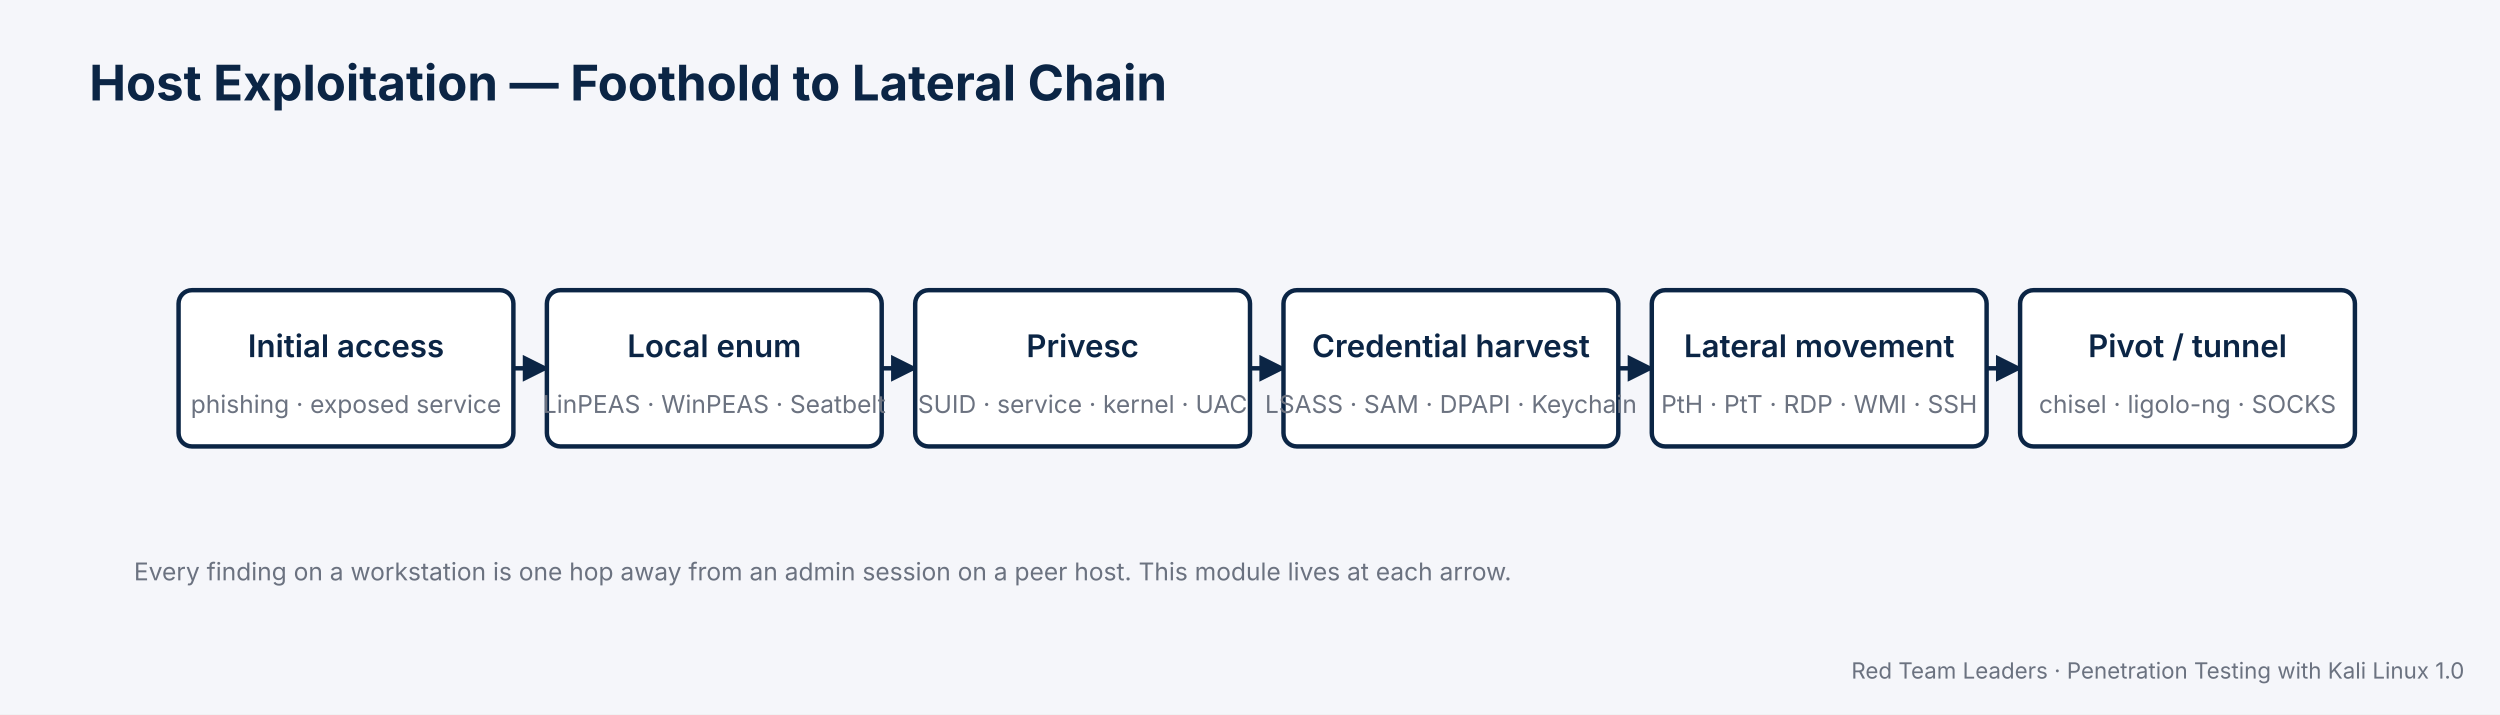
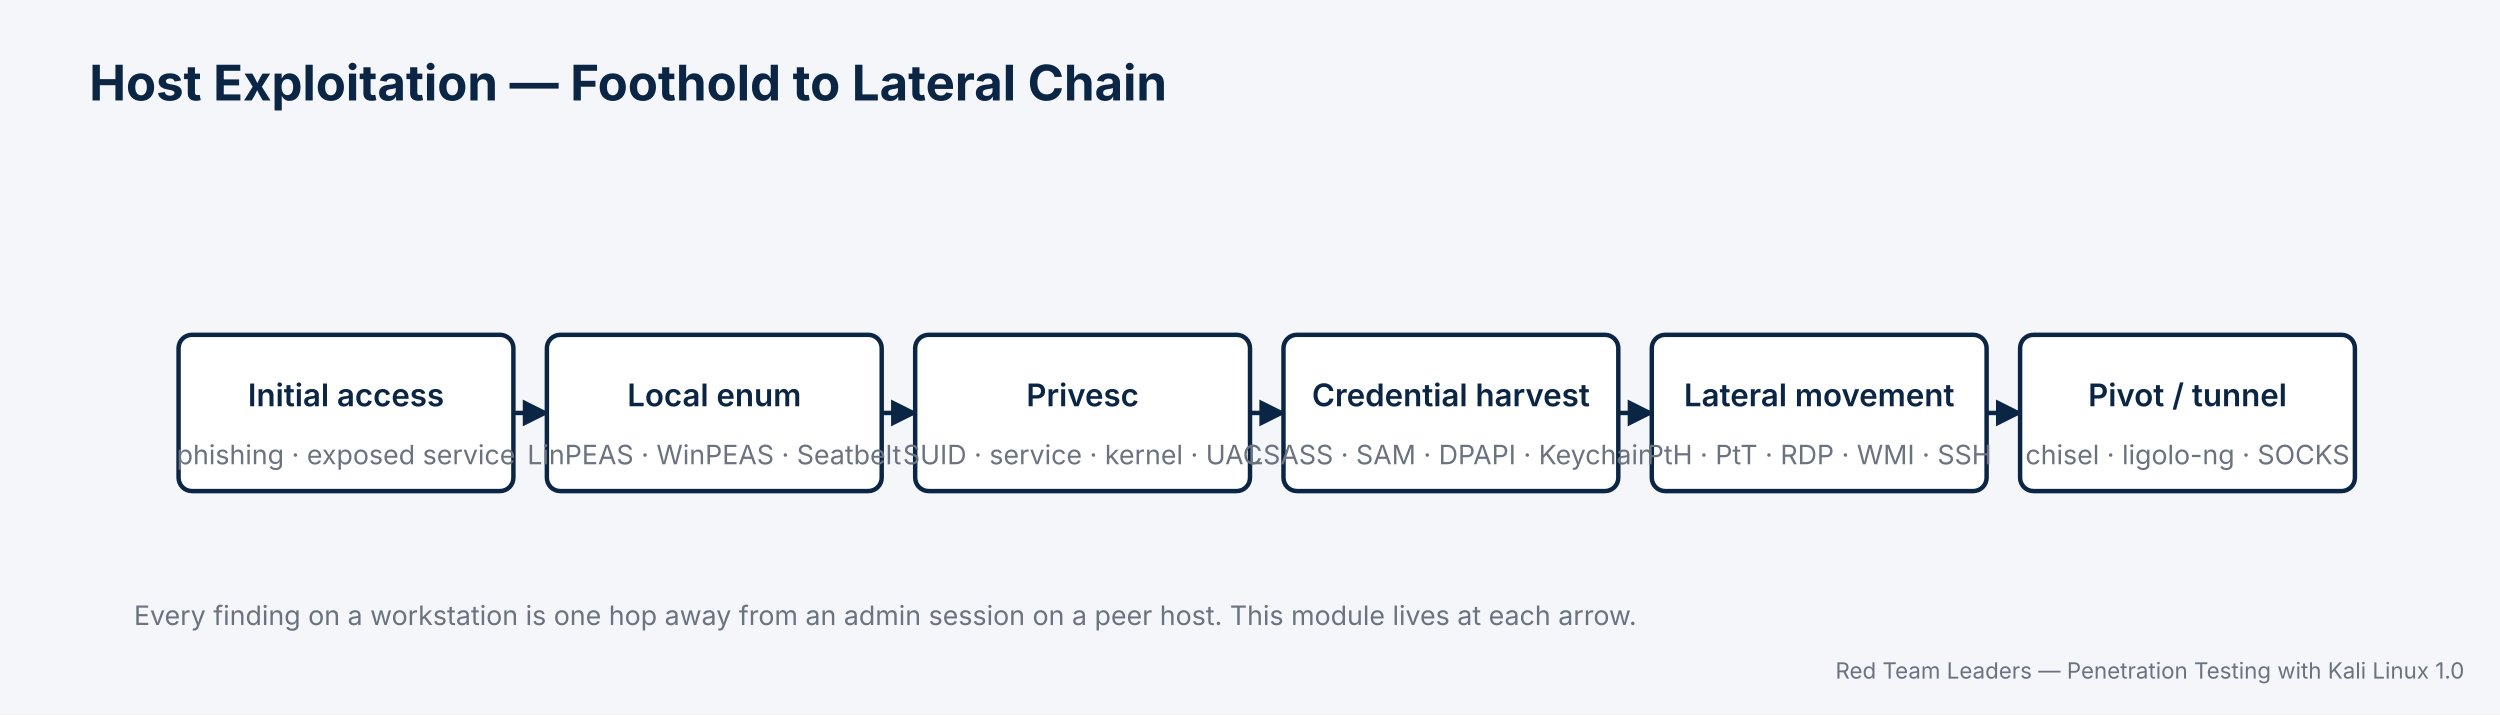
<svg xmlns="http://www.w3.org/2000/svg" viewBox="0 0 1120 320" width="1120" height="320">
  <style>
  .bg { fill: #F5F6FA; }
  .box { fill: #FFFFFF; stroke: #0B2545; stroke-width: 2; }
  .box-accent { fill: #0B2545; stroke: none; }
  .box-warn { fill: #B31312; stroke: none; }
  .box-safe { fill: #0B7285; stroke: none; }
-   .title { fill: #0B2545; font: 700 22px 'Inter', 'Segoe UI', Arial, sans-serif; }
-   .label { fill: #0B2545; font: 600 14px 'Inter', 'Segoe UI', Arial, sans-serif; }
-   .label-w { fill: #FFFFFF; font: 700 14px 'Inter', 'Segoe UI', Arial, sans-serif; }
-   .small { fill: #6B7280; font: 400 11px 'Inter', 'Segoe UI', Arial, sans-serif; }
+   .box-amber { fill: #D97706; stroke: none; }
+   .title { fill: #0B2545; font: 700 22px 'Inter','Segoe UI',Arial,sans-serif; }
+   .label { fill: #0B2545; font: 600 14px 'Inter','Segoe UI',Arial,sans-serif; }
+   .label-w { fill: #FFFFFF; font: 700 14px 'Inter','Segoe UI',Arial,sans-serif; }
+   .label-sm { fill: #FFFFFF; font: 700 12px 'Inter','Segoe UI',Arial,sans-serif; }
+   .small { fill: #6B7280; font: 400 12px 'Inter','Segoe UI',Arial,sans-serif; }
+   .small-w { fill: #E5E7EB; font: 400 11px 'Inter','Segoe UI',Arial,sans-serif; }
  .arrow { fill: none; stroke: #0B2545; stroke-width: 2; marker-end: url(#a); }
-   .footer { fill: #6B7280; font: 400 10px 'Inter', Arial, sans-serif; }
+   .footer { fill: #6B7280; font: 400 10px 'Inter',Arial,sans-serif; }
</style>
  <defs>
    <marker id="a" viewBox="0 0 10 10" refX="9" refY="5" markerWidth="6" markerHeight="6" orient="auto-start-reverse">
      <path d="M0,0 L10,5 L0,10 z" fill="#0B2545" />
    </marker>
  </defs>
  <rect class="bg" width="1120" height="320" />
  <text class="title" x="40" y="45">Host Exploitation — Foothold to Lateral Chain</text>
-   <rect class="box" x="80" y="130" width="150" height="70" rx="6" />
-   <text class="label" x="155" y="160" text-anchor="middle">Initial access</text>
-   <text class="small" x="155" y="185" text-anchor="middle">phishing · exposed service</text>
-   <line class="arrow" x1="230" y1="165" x2="245" y2="165" />
-   <rect class="box" x="245" y="130" width="150" height="70" rx="6" />
-   <text class="label" x="320" y="160" text-anchor="middle">Local enum</text>
-   <text class="small" x="320" y="185" text-anchor="middle">LinPEAS · WinPEAS · Seatbelt</text>
-   <line class="arrow" x1="395" y1="165" x2="410" y2="165" />
-   <rect class="box" x="410" y="130" width="150" height="70" rx="6" />
-   <text class="label" x="485" y="160" text-anchor="middle">Privesc</text>
-   <text class="small" x="485" y="185" text-anchor="middle">SUID · service · kernel · UAC</text>
-   <line class="arrow" x1="560" y1="165" x2="575" y2="165" />
-   <rect class="box" x="575" y="130" width="150" height="70" rx="6" />
-   <text class="label" x="650" y="160" text-anchor="middle">Credential harvest</text>
-   <text class="small" x="650" y="185" text-anchor="middle">LSASS · SAM · DPAPI · Keychain</text>
-   <line class="arrow" x1="725" y1="165" x2="740" y2="165" />
-   <rect class="box" x="740" y="130" width="150" height="70" rx="6" />
-   <text class="label" x="815" y="160" text-anchor="middle">Lateral movement</text>
-   <text class="small" x="815" y="185" text-anchor="middle">PtH · PtT · RDP · WMI · SSH</text>
-   <line class="arrow" x1="890" y1="165" x2="905" y2="165" />
-   <rect class="box" x="905" y="130" width="150" height="70" rx="6" />
-   <text class="label" x="980" y="160" text-anchor="middle">Pivot / tunnel</text>
-   <text class="small" x="980" y="185" text-anchor="middle">chisel · ligolo-ng · SOCKS</text>
-   <text class="small" x="60" y="260" text-anchor="start">Every finding on a workstation is one hop away from an admin session on a peer host. This module lives at each arrow.</text>
-   <text class="footer" x="1104" y="304" text-anchor="end">Red Team Leaders · Penetration Testing with Kali Linux 1.0</text>
+   <rect class="box" x="80" y="150" width="150" height="70" rx="6" />
+   <text class="label" x="155" y="182" text-anchor="middle">Initial access</text>
+   <text class="small" x="155" y="208" text-anchor="middle">phishing · exposed service</text>
+   <line class="arrow" x1="230" y1="185" x2="245" y2="185" />
+   <rect class="box" x="245" y="150" width="150" height="70" rx="6" />
+   <text class="label" x="320" y="182" text-anchor="middle">Local enum</text>
+   <text class="small" x="320" y="208" text-anchor="middle">LinPEAS · WinPEAS · Seatbelt</text>
+   <line class="arrow" x1="395" y1="185" x2="410" y2="185" />
+   <rect class="box" x="410" y="150" width="150" height="70" rx="6" />
+   <text class="label" x="485" y="182" text-anchor="middle">Privesc</text>
+   <text class="small" x="485" y="208" text-anchor="middle">SUID · service · kernel · UAC</text>
+   <line class="arrow" x1="560" y1="185" x2="575" y2="185" />
+   <rect class="box" x="575" y="150" width="150" height="70" rx="6" />
+   <text class="label" x="650" y="182" text-anchor="middle">Credential harvest</text>
+   <text class="small" x="650" y="208" text-anchor="middle">LSASS · SAM · DPAPI · Keychain</text>
+   <line class="arrow" x1="725" y1="185" x2="740" y2="185" />
+   <rect class="box" x="740" y="150" width="150" height="70" rx="6" />
+   <text class="label" x="815" y="182" text-anchor="middle">Lateral movement</text>
+   <text class="small" x="815" y="208" text-anchor="middle">PtH · PtT · RDP · WMI · SSH</text>
+   <line class="arrow" x1="890" y1="185" x2="905" y2="185" />
+   <rect class="box" x="905" y="150" width="150" height="70" rx="6" />
+   <text class="label" x="980" y="182" text-anchor="middle">Pivot / tunnel</text>
+   <text class="small" x="980" y="208" text-anchor="middle">chisel · ligolo-ng · SOCKS</text>
+   <text class="small" x="60" y="280" text-anchor="start">Every finding on a workstation is one hop away from an admin session on a peer host. This module lives at each arrow.</text>
+   <text class="footer" x="1104" y="304" text-anchor="end">Red Team Leaders — Penetration Testing with Kali Linux 1.0</text>
</svg>
